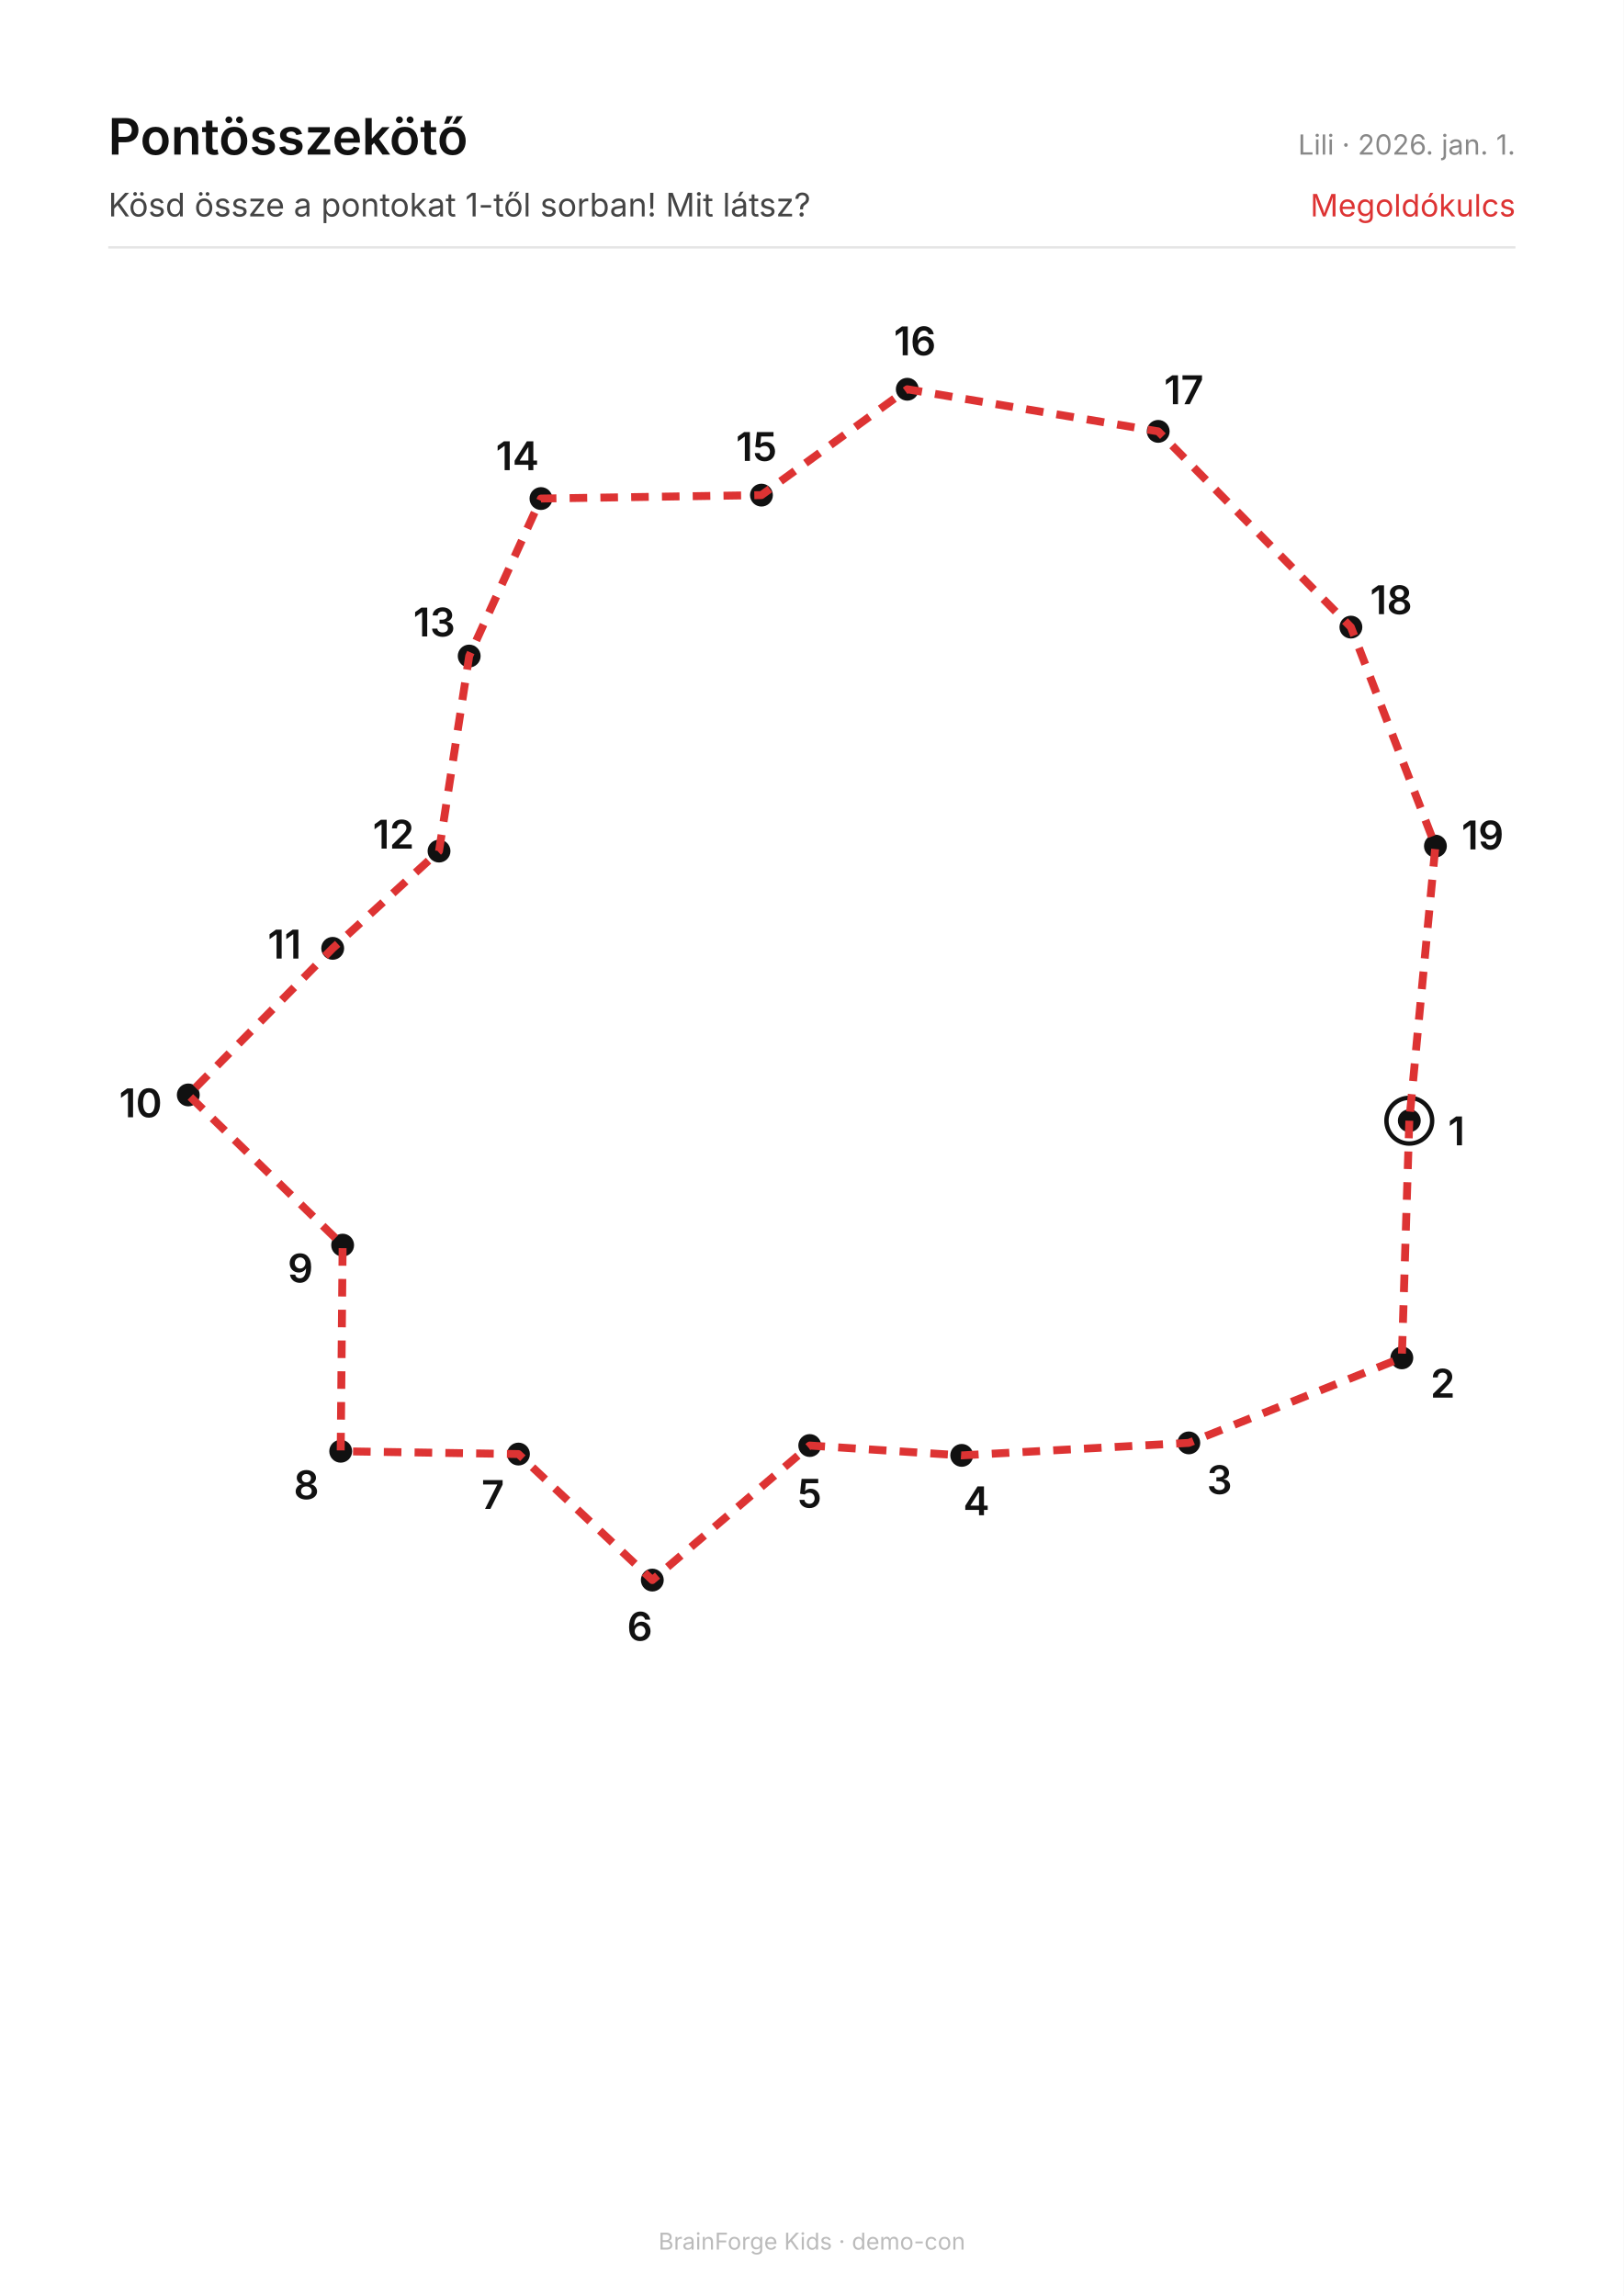
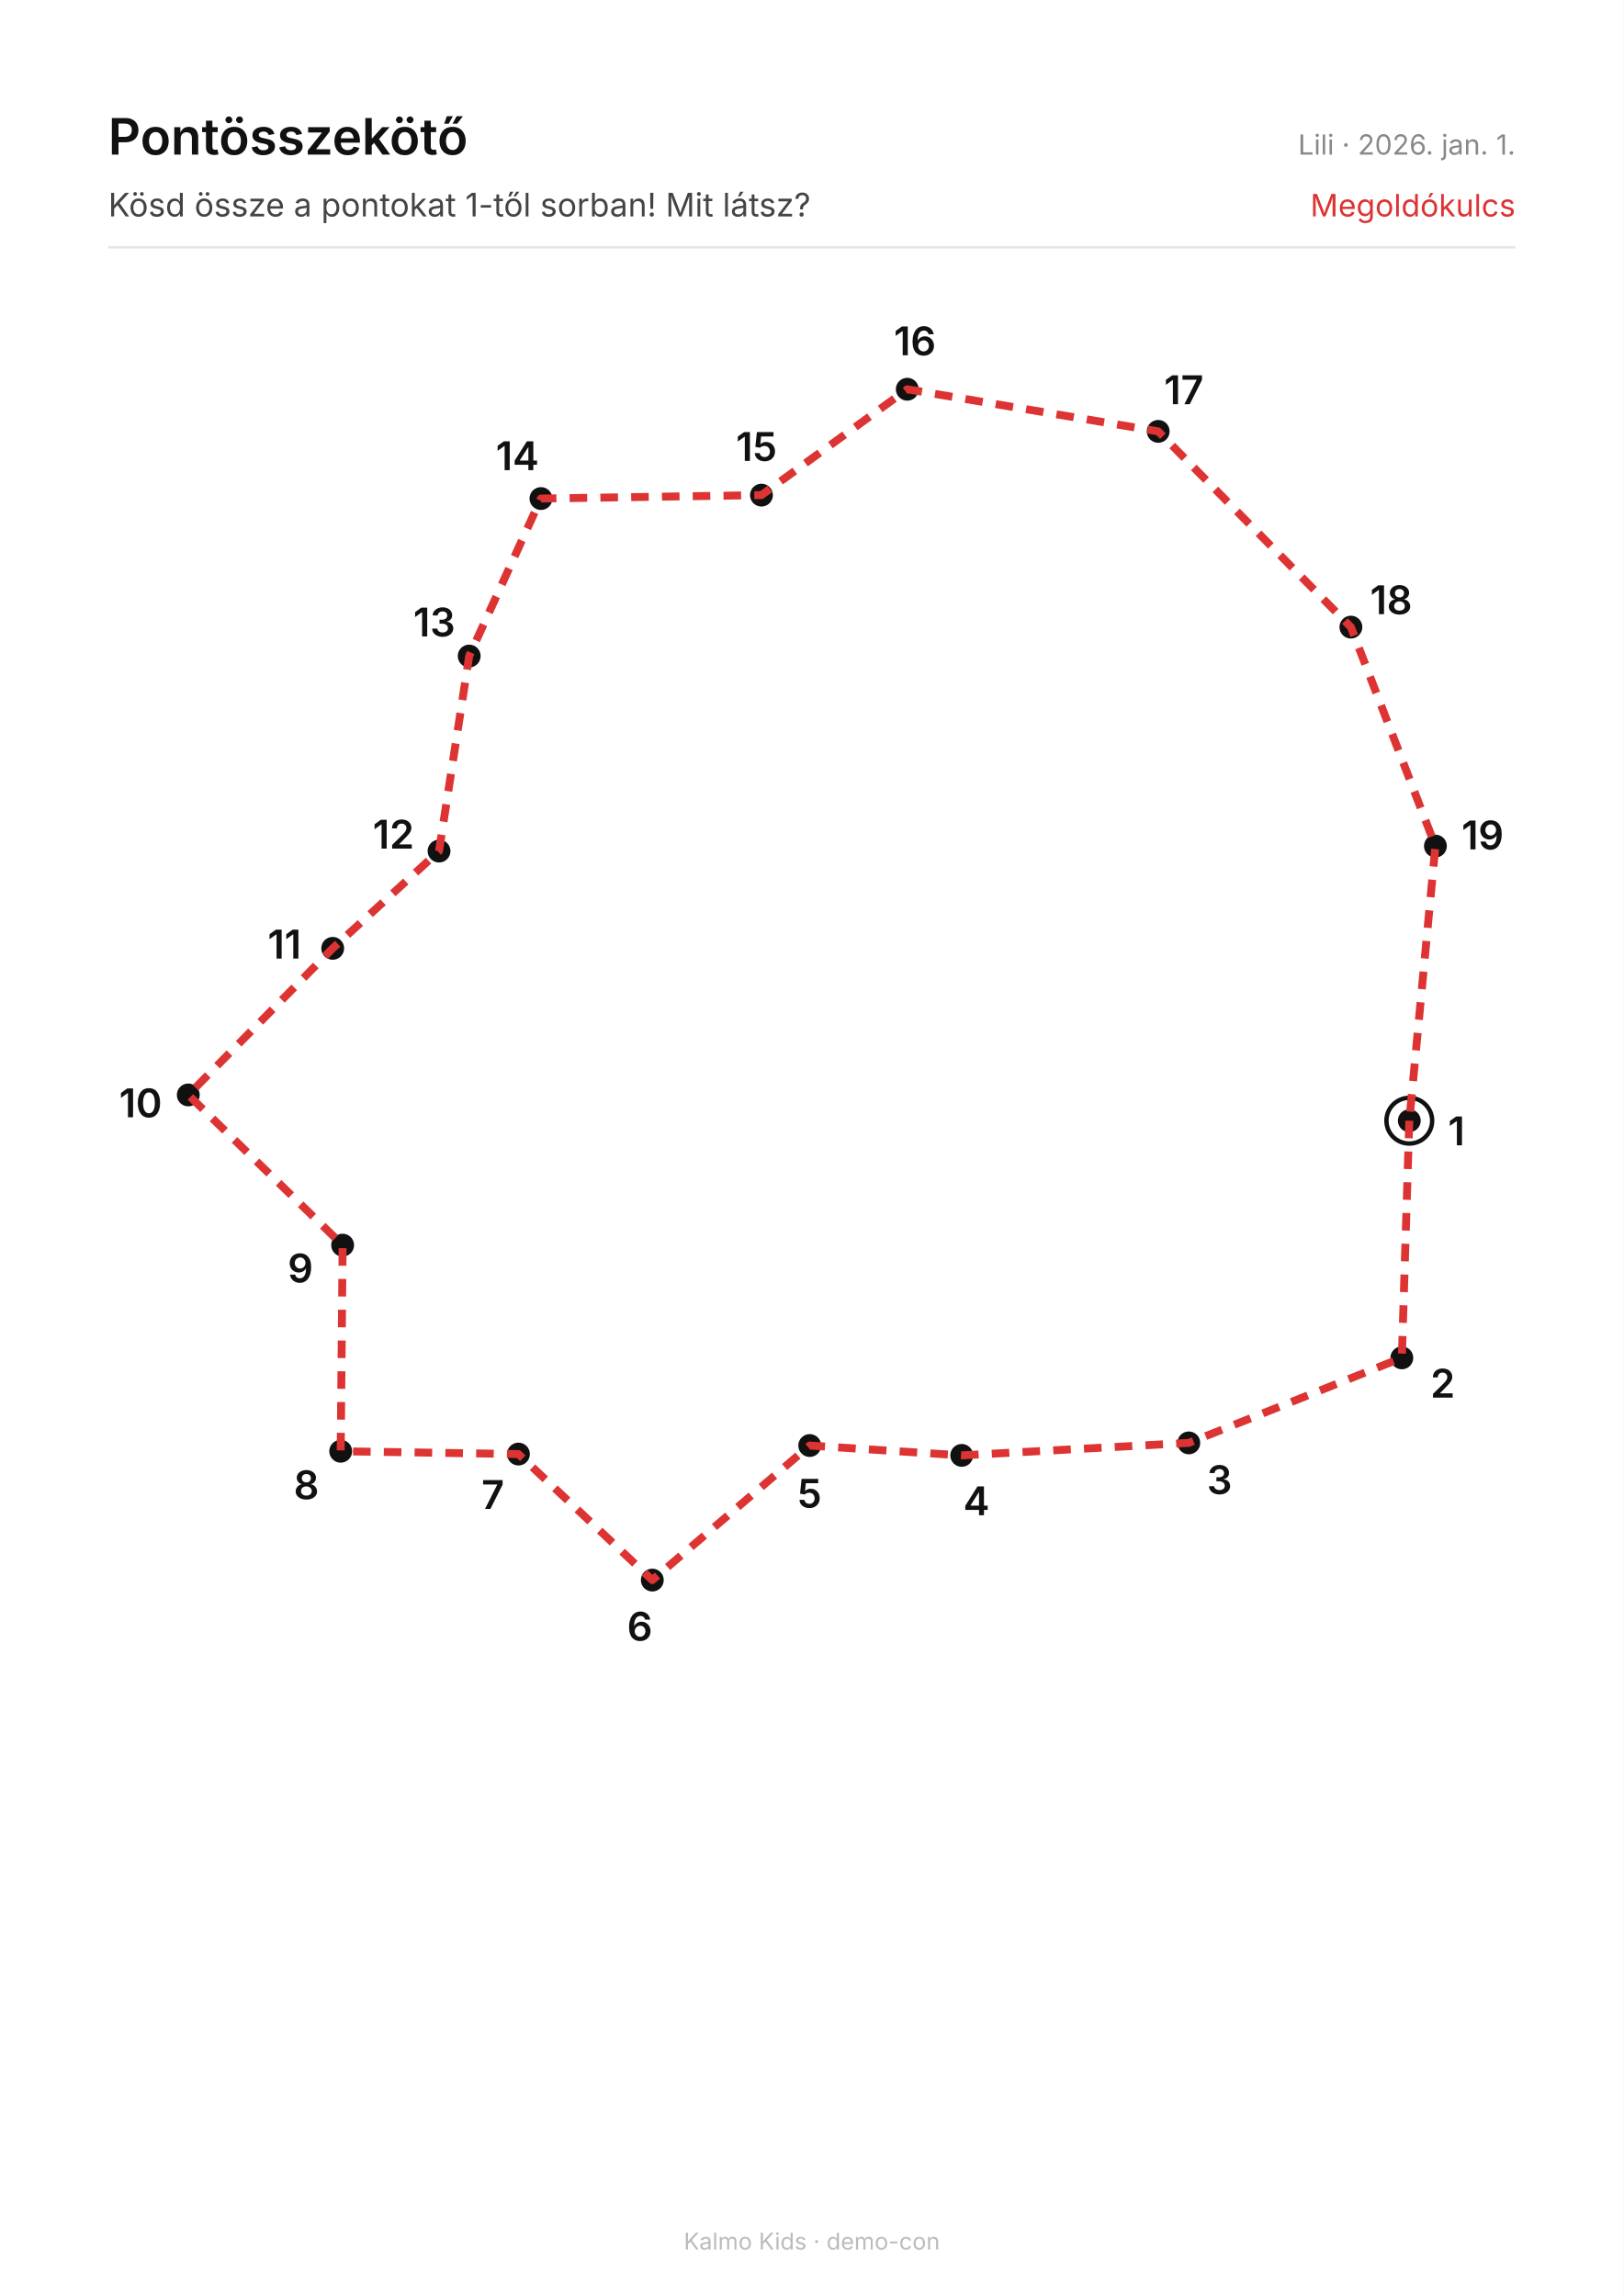
<svg xmlns="http://www.w3.org/2000/svg" width="210mm" height="297mm" viewBox="0 0 210 297" font-family="system-ui, -apple-system, sans-serif">
  <rect width="210" height="297" fill="#fff" />
  <text x="14" y="20" font-size="6.5" font-weight="600" fill="#111">Pontösszekötő</text>
  <text x="196" y="20" font-size="3.6" fill="#888" text-anchor="end">Lili  ·  2026. jan. 1.</text>
  <text x="14" y="28" font-size="4.2" fill="#444">Kösd össze a pontokat 1-től sorban! Mit látsz?</text>
  <line x1="14" y1="32" x2="196" y2="32" stroke="#e5e5e5" stroke-width="0.3" />
  <text x="196" y="28" font-size="4" fill="#d33" text-anchor="end">Megoldókulcs</text>
  <g transform="translate(14.00 40.00) scale(1.1375)">
    <g>
      <circle cx="147.93" cy="92.28" r="1.30" fill="#111" />
      <text x="153.29" y="95.08" font-size="4.50" font-weight="600" text-anchor="middle" fill="#111">1</text>
      <circle cx="147.08" cy="119.25" r="1.30" fill="#111" />
      <text x="151.73" y="123.77" font-size="4.50" font-weight="600" text-anchor="middle" fill="#111">2</text>
      <circle cx="122.86" cy="128.92" r="1.30" fill="#111" />
      <text x="126.35" y="134.74" font-size="4.50" font-weight="600" text-anchor="middle" fill="#111">3</text>
      <circle cx="97.04" cy="130.34" r="1.30" fill="#111" />
      <text x="98.71" y="137.15" font-size="4.50" font-weight="600" text-anchor="middle" fill="#111">4</text>
      <circle cx="79.76" cy="129.22" r="1.30" fill="#111" />
      <text x="79.74" y="136.29" font-size="4.50" font-weight="600" text-anchor="middle" fill="#111">5</text>
      <circle cx="61.86" cy="144.52" r="1.30" fill="#111" />
      <text x="60.44" y="151.41" font-size="4.50" font-weight="600" text-anchor="middle" fill="#111">6</text>
      <circle cx="46.64" cy="130.19" r="1.30" fill="#111" />
      <text x="43.73" y="136.43" font-size="4.50" font-weight="600" text-anchor="middle" fill="#111">7</text>
      <circle cx="26.43" cy="129.87" r="1.30" fill="#111" />
      <text x="22.53" y="135.32" font-size="4.50" font-weight="600" text-anchor="middle" fill="#111">8</text>
      <circle cx="26.65" cy="106.43" r="1.30" fill="#111" />
      <text x="21.85" y="110.67" font-size="4.50" font-weight="600" text-anchor="middle" fill="#111">9</text>
      <circle cx="9.10" cy="89.35" r="1.30" fill="#111" />
      <text x="3.68" y="91.89" font-size="4.50" font-weight="600" text-anchor="middle" fill="#111">10</text>
      <circle cx="25.52" cy="72.68" r="1.30" fill="#111" />
      <text x="20.04" y="73.84" font-size="4.50" font-weight="600" text-anchor="middle" fill="#111">11</text>
      <circle cx="37.61" cy="61.62" r="1.30" fill="#111" />
      <text x="32.43" y="61.34" font-size="4.50" font-weight="600" text-anchor="middle" fill="#111">12</text>
      <circle cx="41.04" cy="39.44" r="1.30" fill="#111" />
      <text x="37.07" y="37.21" font-size="4.50" font-weight="600" text-anchor="middle" fill="#111">13</text>
      <circle cx="49.20" cy="21.53" r="1.30" fill="#111" />
      <text x="46.52" y="18.30" font-size="4.50" font-weight="600" text-anchor="middle" fill="#111">14</text>
      <circle cx="74.27" cy="21.14" r="1.30" fill="#111" />
      <text x="73.71" y="17.25" font-size="4.50" font-weight="600" text-anchor="middle" fill="#111">15</text>
      <circle cx="90.85" cy="9.10" r="1.30" fill="#111" />
      <text x="91.72" y="5.24" font-size="4.50" font-weight="600" text-anchor="middle" fill="#111">16</text>
      <circle cx="119.38" cy="13.89" r="1.30" fill="#111" />
      <text x="122.30" y="10.80" font-size="4.50" font-weight="600" text-anchor="middle" fill="#111">17</text>
      <circle cx="141.29" cy="36.15" r="1.30" fill="#111" />
      <text x="145.87" y="34.68" font-size="4.50" font-weight="600" text-anchor="middle" fill="#111">18</text>
      <circle cx="150.90" cy="61.05" r="1.30" fill="#111" />
      <text x="156.27" y="61.43" font-size="4.50" font-weight="600" text-anchor="middle" fill="#111">19</text>
      <circle cx="147.93" cy="92.28" r="2.60" fill="none" stroke="#111" stroke-width="0.50" />
      <path d="M 147.93 92.28 L 147.08 119.25 L 122.86 128.92 L 97.04 130.34 L 79.76 129.22 L 61.86 144.52 L 46.64 130.19 L 26.43 129.87 L 26.65 106.43 L 9.10 89.35 L 25.52 72.68 L 37.61 61.62 L 41.04 39.44 L 49.20 21.53 L 74.27 21.14 L 90.85 9.10 L 119.38 13.89 L 141.29 36.15 L 150.90 61.05 Z" fill="none" stroke="#d33" stroke-width="0.90" stroke-dasharray="2 1.5" stroke-linejoin="round" />
    </g>
  </g>
-   <text x="105" y="291" font-size="3" fill="#bbb" text-anchor="middle">BrainForge Kids · demo-con</text>
+   <text x="105" y="291" font-size="3" fill="#bbb" text-anchor="middle">Kalmo Kids · demo-con</text>
</svg>
